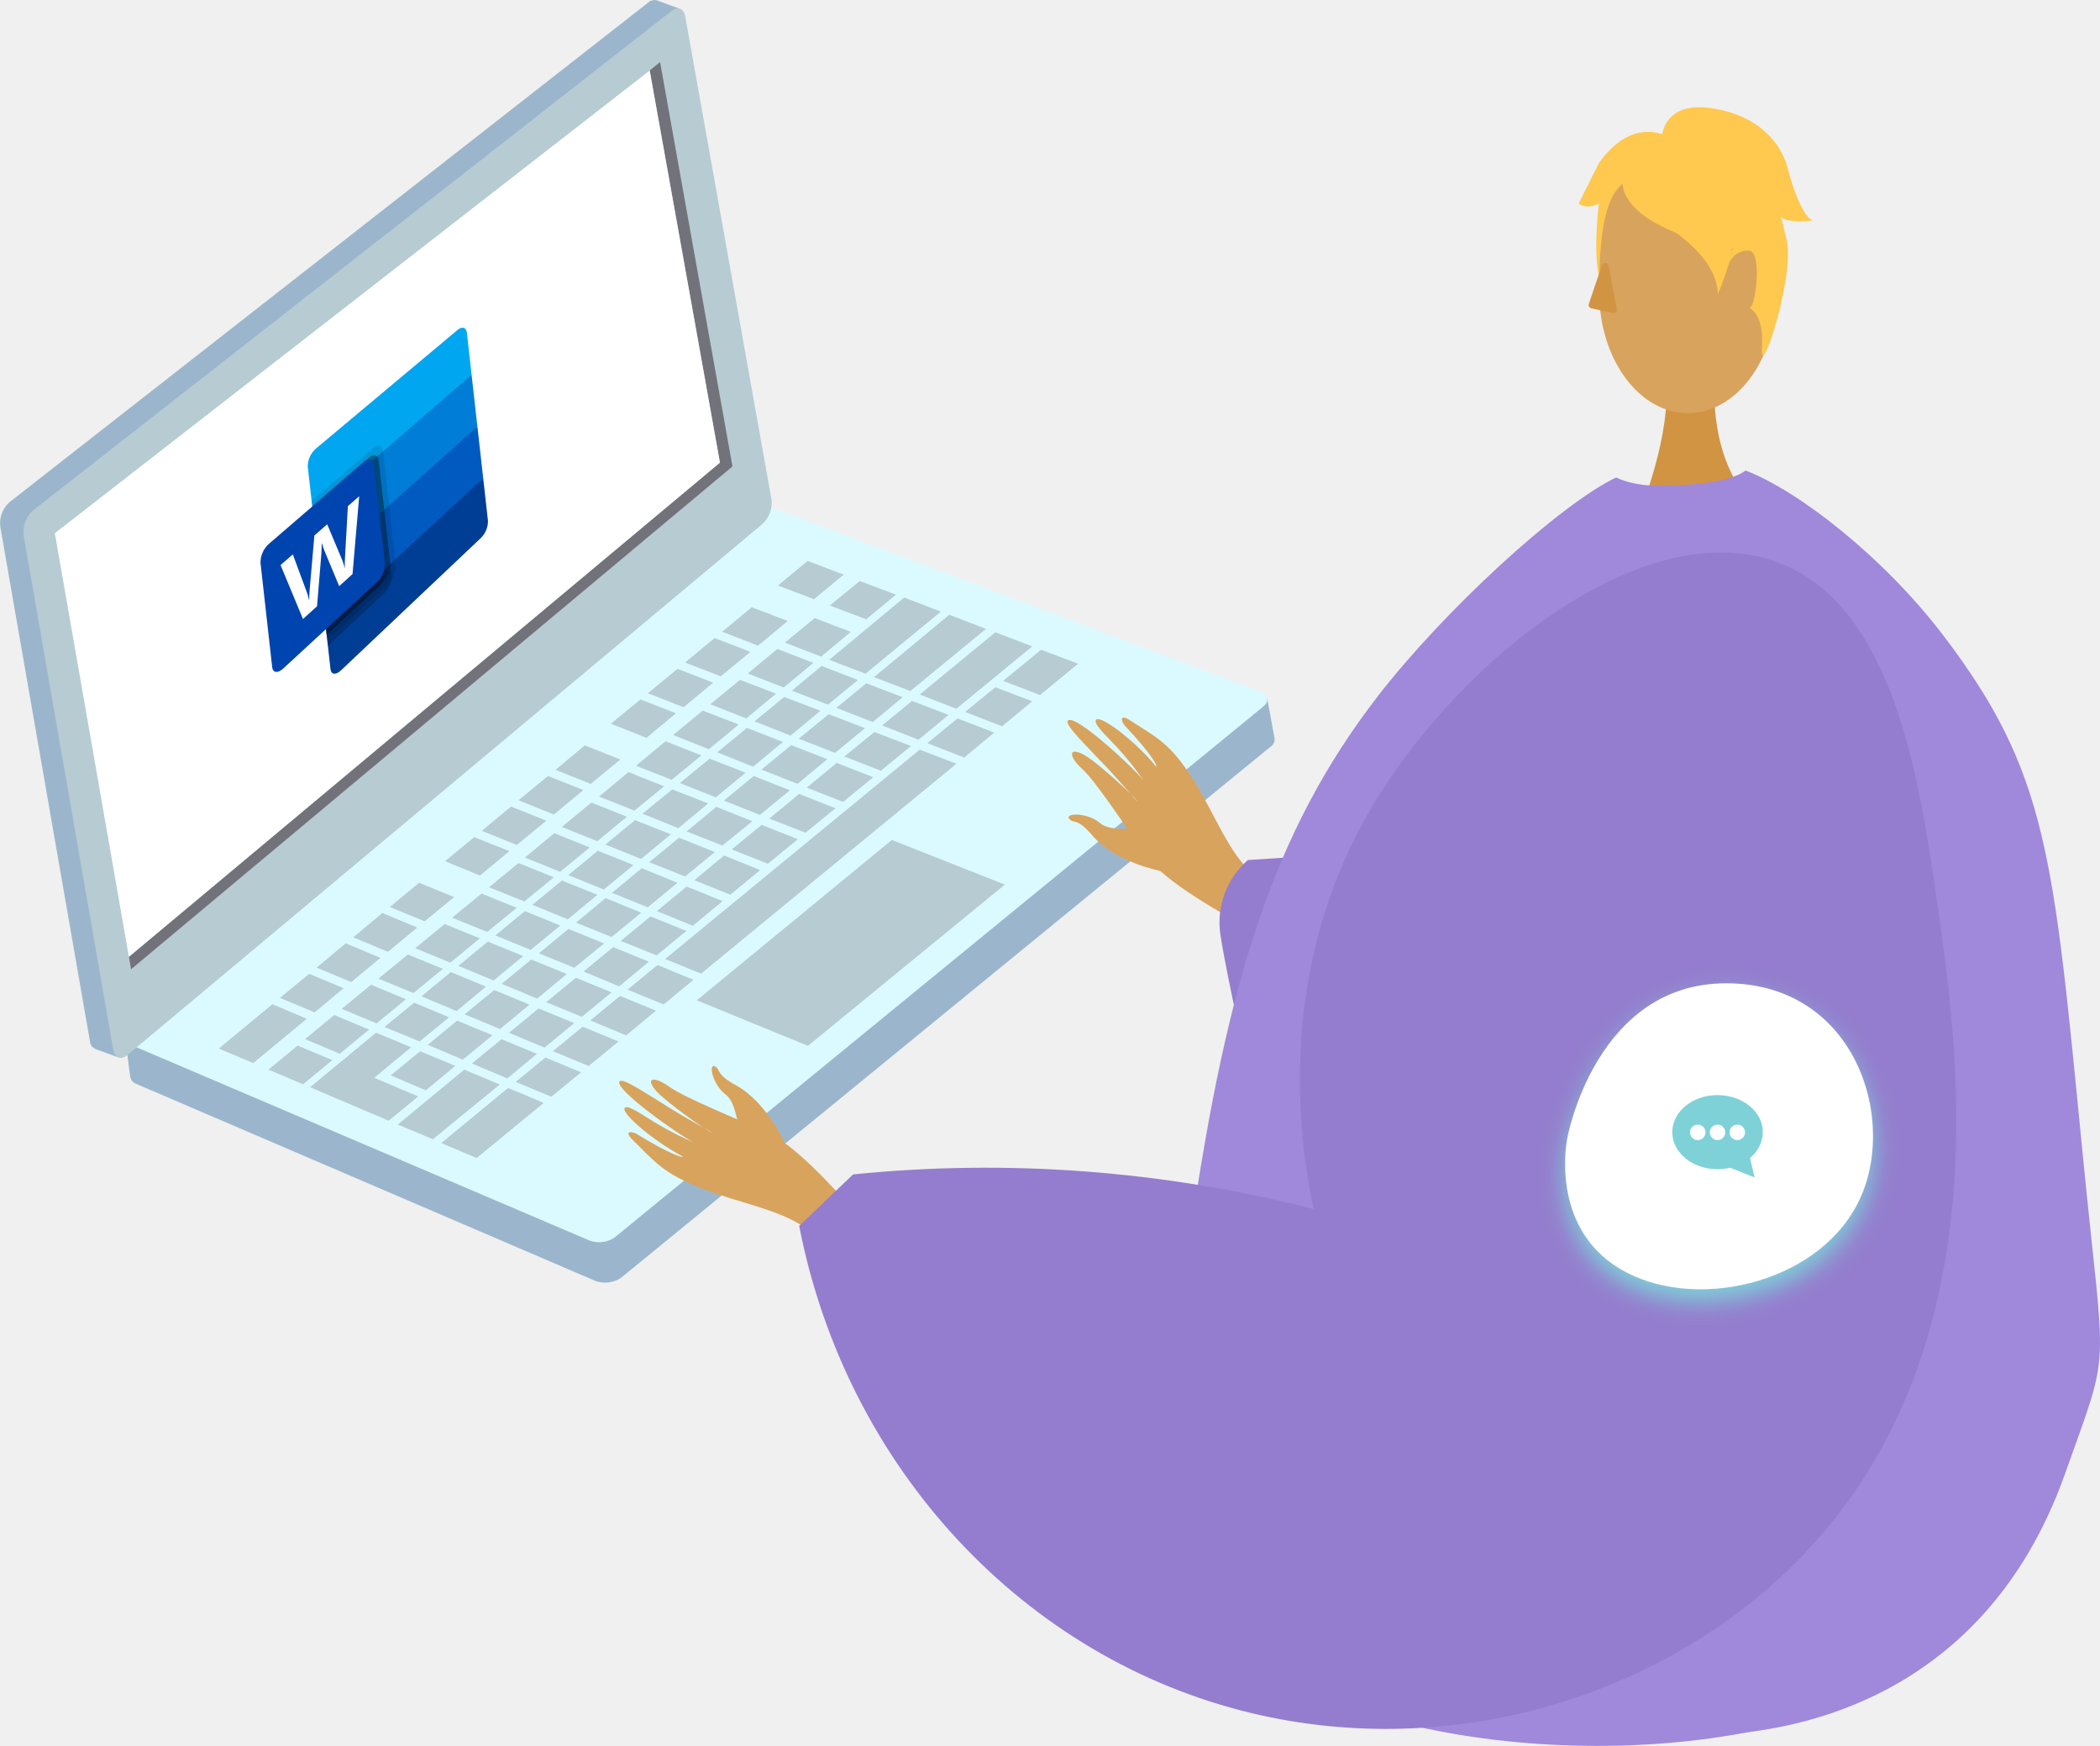
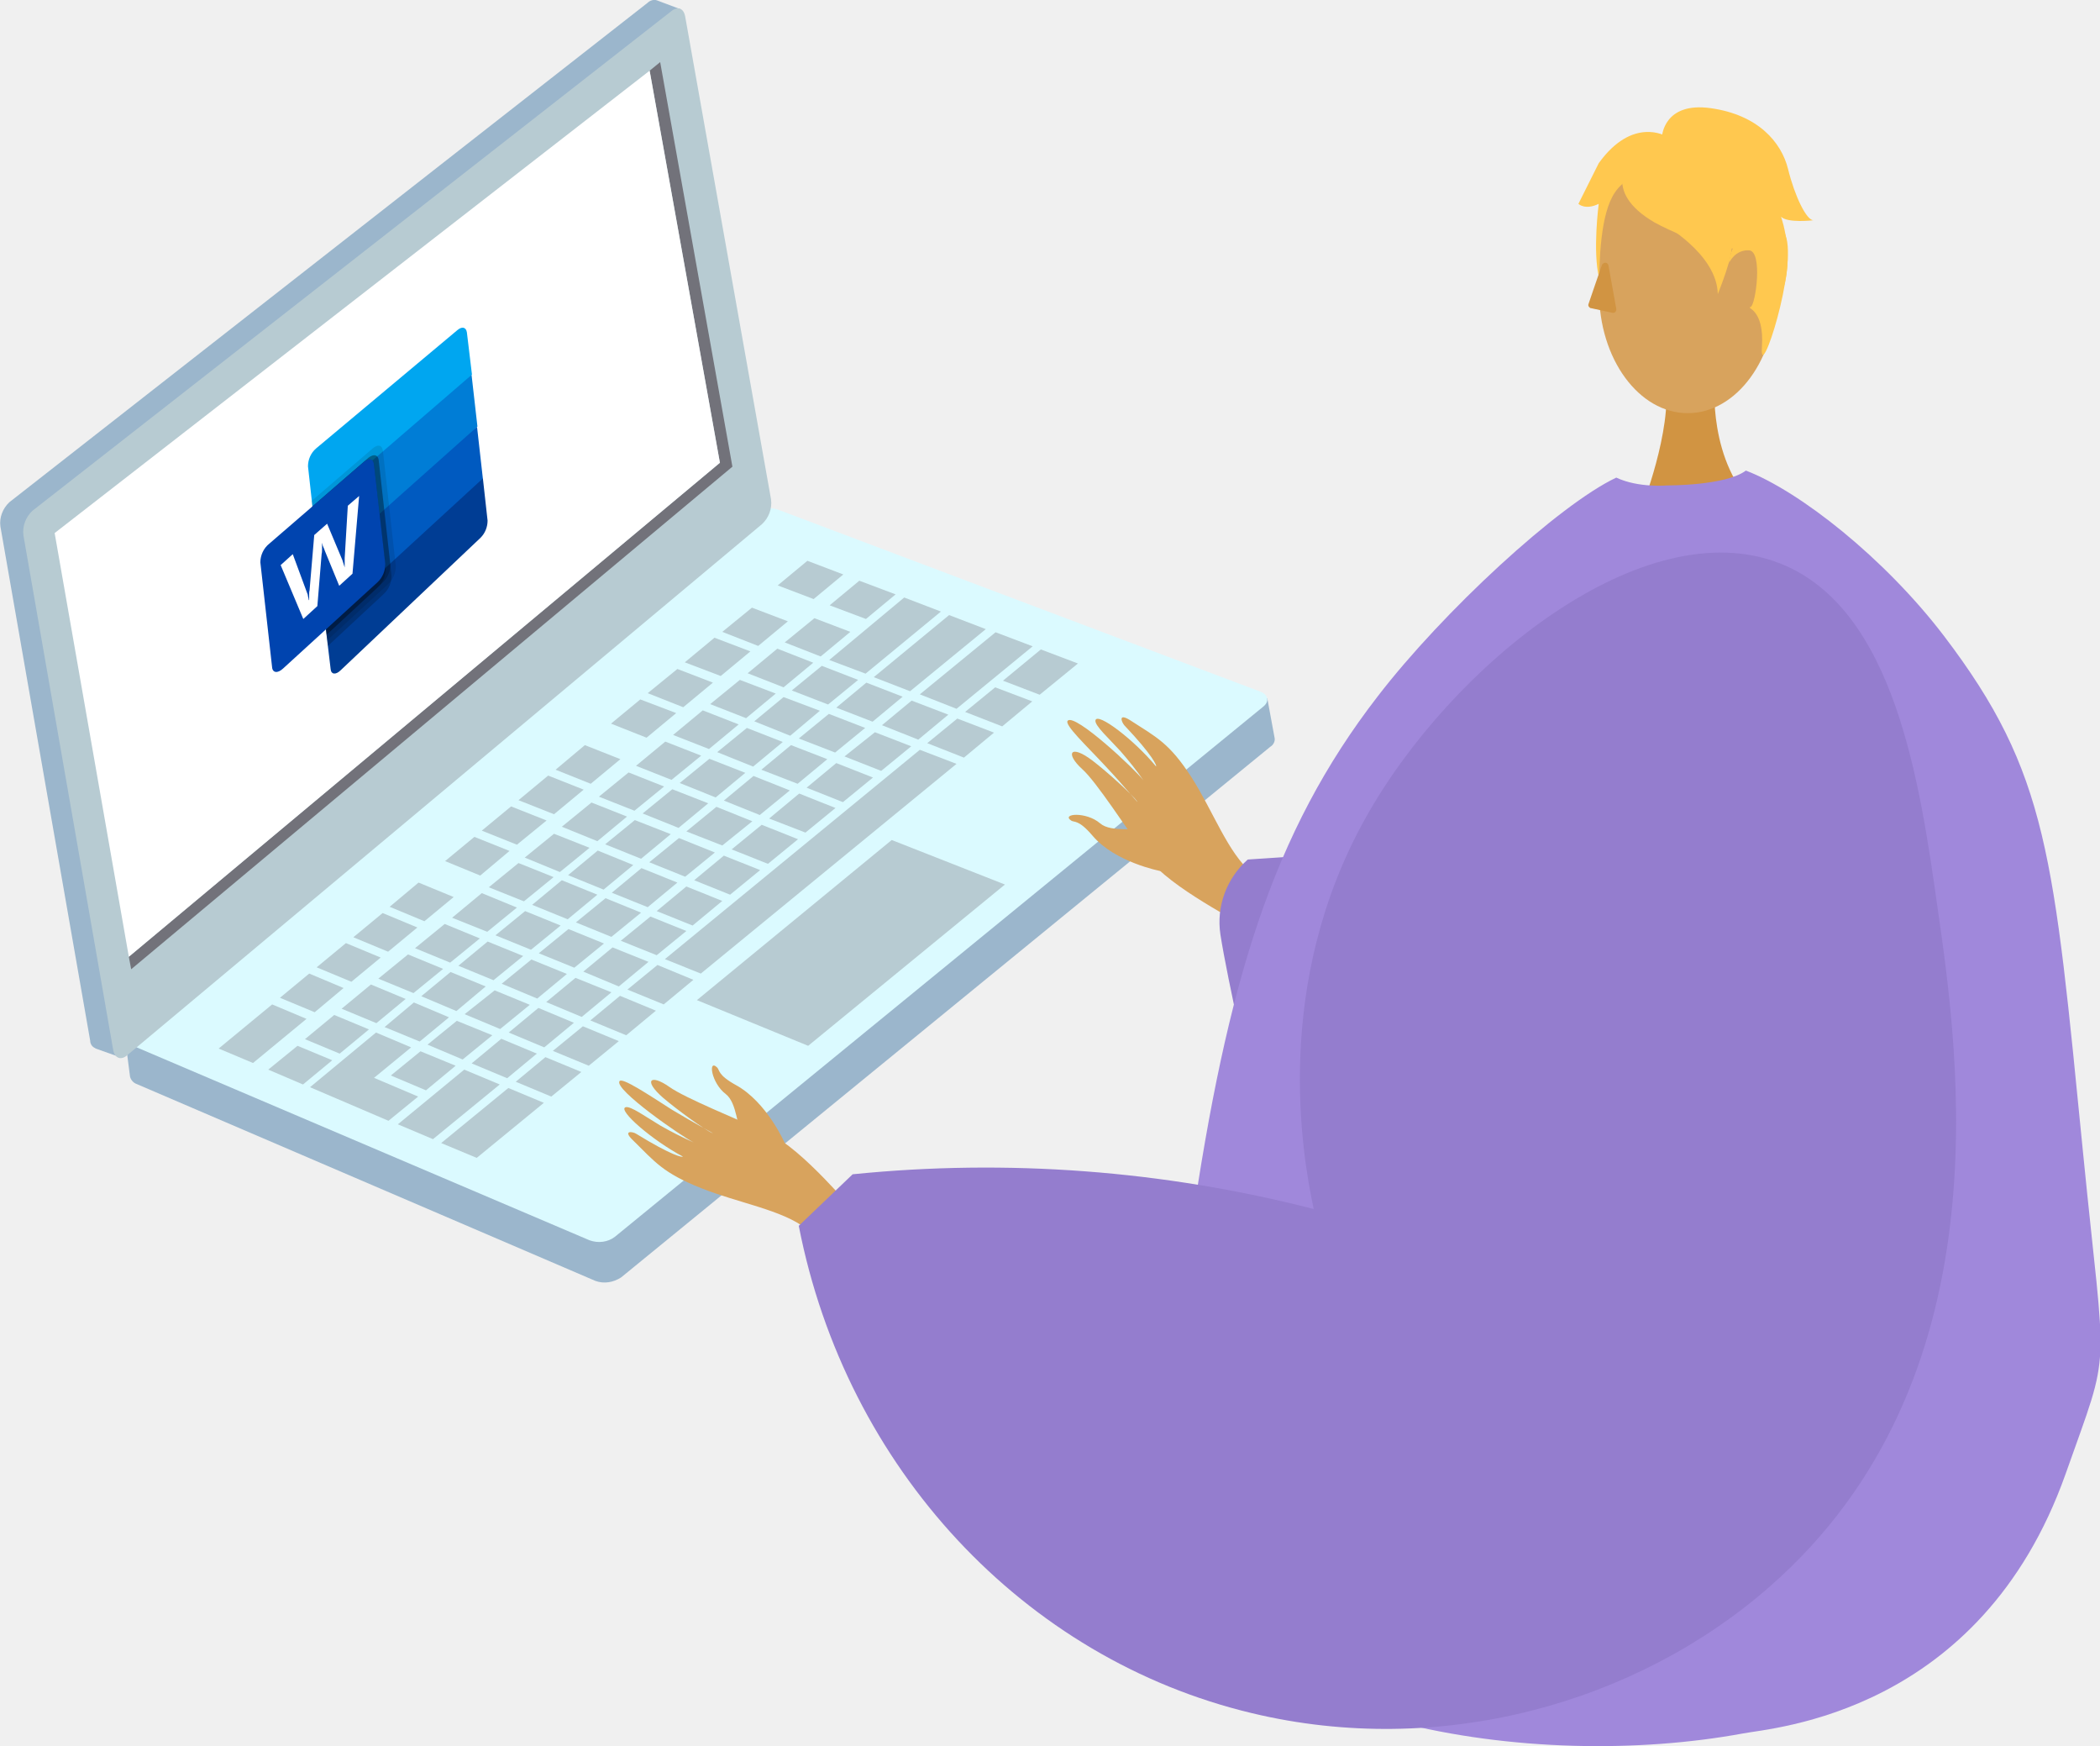
- <svg xmlns="http://www.w3.org/2000/svg" width="537.859" height="447.038" viewBox="0 0 537.859 447.038">
-   <defs>
-     <style>.a{fill:#ffc84f;}.b{fill:#d19442;}.c,.i{fill:#d8a35d;}.d{fill:#9bb6cc;}.e{fill:#dbfaff;}.f{fill:#b7cbd2;}.g{fill:#72727a;}.h{fill:#fff;}.i,.l{fill-rule:evenodd;}.j,.l{fill:#947dce;}.k{fill:#a088db;}.m{fill:#00a6f0;}.n{fill:#007dd6;}.o{fill:#005ac0;}.p{fill:#003d94;}.q{opacity:0.1;}.q,.r{isolation:isolate;}.r{opacity:0.2;}.s{fill:url(#a);}.t{fill:#7fd1d8;}.u{filter:url(#b);}</style>
-     <linearGradient id="a" x1="0.145" y1="-26.99" x2="0.785" y2="-26.34" gradientUnits="objectBoundingBox">
-       <stop offset="0" stop-color="#0068c7" />
-       <stop offset="0.5" stop-color="#005dc1" />
-       <stop offset="1" stop-color="#0044af" />
-     </linearGradient>
-     <filter id="b" x="391.869" y="245.778" width="96.855" height="96.341" filterUnits="userSpaceOnUse">
-       <feOffset dy="3" input="SourceAlpha" />
-       <feGaussianBlur stdDeviation="3" result="c" />
-       <feFlood flood-color="#7fd1d8" />
-       <feComposite operator="in" in2="c" />
-       <feComposite in="SourceGraphic" />
-     </filter>
-   </defs>
+ <svg xmlns="http://www.w3.org/2000/svg" version="1.1" id="Layer_1" x="0px" y="0px" viewBox="0 0 537.9 447" style="enable-background:new 0 0 537.9 447;" xml:space="preserve">
+   <style type="text/css">
+ 	.st0{fill:#FFC84F;}
+ 	.st1{fill:#D19442;}
+ 	.st2{fill:#D8A35D;}
+ 	.st3{fill:#9BB6CC;}
+ 	.st4{fill:#DBFAFF;}
+ 	.st5{fill:#B7CBD2;}
+ 	.st6{fill:#72727A;}
+ 	.st7{fill:#FFFFFF;}
+ 	.st8{fill-rule:evenodd;clip-rule:evenodd;fill:#D8A35D;}
+ 	.st9{fill:#947DCE;}
+ 	.st10{fill:#A088DB;}
+ 	.st11{fill-rule:evenodd;clip-rule:evenodd;fill:#947DCE;}
+ 	.st12{fill:#00A6F0;}
+ 	.st13{fill:#007DD6;}
+ 	.st14{fill:#005AC0;}
+ 	.st15{fill:#003D94;}
+ 	.st16{opacity:0.1;enable-background:new    ;}
+ 	.st17{opacity:0.2;enable-background:new    ;}
+ 	.st18{fill:url(#SVGID_1_);}
+ </style>
  <g transform="translate(-771 -344.328)">
    <g transform="translate(771 344.328)">
      <g transform="translate(0 0)">
-         <path class="a" d="M849.863,397.517s-8.627-5.176-17.253,6.9l-5.177,10.352s1.726,1.726,5.177,0c0,0-1.572,12.157.076,19.019l5.1-20.744Z" transform="translate(-423.095 -362.667)" />
-         <path class="b" d="M856.965,440.985s-1.888,21.064,11.105,32.713-29.944,0-29.944,0,7.99-20.175,6.2-32.713S856.965,440.985,856.965,440.985Z" transform="translate(-417.805 -343.377)" />
-         <path class="c" d="M830.948,434.134c0,17.117,10.17,30.993,22.715,30.993s22.716-13.876,22.716-30.993-10.171-30.991-22.716-30.991c-6.542,0-14.441-.682-18.587,5.357C831.274,414.042,830.948,425.943,830.948,434.134Z" transform="translate(-421.356 -359.351)" />
+         <path class="st0" d="M426.8,34.9c0,0-8.6-5.2-17.3,6.9l-5.2,10.4c0,0,1.7,1.7,5.2,0c0,0-1.6,12.2,0.1,19l5.1-20.7L426.8,34.9z" />
+         <path class="st1" d="M439.2,97.6c0,0-1.9,21.1,11.1,32.7s-29.9,0-29.9,0s8-20.2,6.2-32.7S439.2,97.6,439.2,97.6z" />
+         <path class="st2" d="M409.6,74.8c0,17.1,10.2,31,22.7,31s22.7-13.9,22.7-31s-10.2-31-22.7-31c-6.5,0-14.4-0.7-18.6,5.4     C409.9,54.7,409.6,66.6,409.6,74.8z" />
        <g transform="translate(415.513 32.971)">
-           <path class="a" d="M843.167,419.918s39.325,21.8,27.654-13.2C862.745,382.5,816.347,404.313,843.167,419.918Z" transform="translate(-834.909 -395.895)" />
-           <path class="a" d="M848.184,411.038s-24.732-12.95-2.855-13.931,30.347,1.128,28.406,42.476C873.735,439.583,867.378,406.692,848.184,411.038Z" transform="translate(-834.224 -395.377)" />
+           <path class="st0" d="M8.3,24c0,0,39.3,21.8,27.7-13.2C27.8-13.4-18.6,8.4,8.3,24z" />
+           <path class="st0" d="M14,15.7c0,0-24.7-13-2.9-13.9s30.3,1.1,28.4,42.5C39.5,44.2,33.2,11.3,14,15.7z" />
        </g>
-         <path class="a" d="M841.7,399.706s.38-9.011,12.458-7.286,18.085,8.741,19.81,15.641,4.742,13.139,6.467,13.139c0,0-6.574.831-8.3-.9,0,0,4.478,12.409-1.212,22.6,0,0-2.239-15.694-10.866-17.42S841.7,399.706,841.7,399.706Z" transform="translate(-416.037 -364.752)" />
+         <path class="st0" d="M425.7,35c0,0,0.4-9,12.5-7.3s18.1,8.7,19.8,15.6s4.7,13.1,6.5,13.1c0,0-6.6,0.8-8.3-0.9     c0,0,4.5,12.4-1.2,22.6c0,0-2.2-15.7-10.9-17.4S425.7,35,425.7,35z" />
        <g transform="translate(32.007 130.104)">
-           <path class="d" d="M864.132,512.259,746.888,467.8a7.307,7.307,0,0,0-6.448,1.076L587.059,595.956l-8.729-2.785,1.342,10.123a2.375,2.375,0,0,0,1.535,1.761l117.687,50.489a7.346,7.346,0,0,0,6.563-.9L871.671,518.764a2.232,2.232,0,0,0,1.093-2.127l-1.894-10.314-7.6,1.2Z" transform="translate(-578.318 -457.625)" />
-           <path class="e" d="M745.275,461.194a7.5,7.5,0,0,0-6.436,1.084L579.376,594.492c-1.581,1.339-1.362,3,.513,3.855l117.443,50.081a6.967,6.967,0,0,0,6.549-.91L869.793,511.762c1.723-1.321,1.405-3.057-.716-3.9Z" transform="translate(-578.322 -460.883)" />
-           <path class="f" d="M690.213,476.233l9.235,3.5,7.614-6.289-9.23-3.514Z" transform="translate(-522.976 -456.405)" />
-           <path class="f" d="M680.655,484.128l9.18,3.567,7.632-6.319-9.224-3.5Z" transform="translate(-527.704 -452.477)" />
-           <path class="f" d="M699.108,479.651l9.3,3.527,7.645-6.306-9.283-3.5Z" transform="translate(-518.576 -454.707)" />
-           <path class="f" d="M699,492.153l9.3,3.546,19.3-15.9-9.388-3.6Z" transform="translate(-518.628 -453.303)" />
-           <path class="f" d="M706.675,495.124l9.315,3.555,19.364-15.9-9.388-3.629Z" transform="translate(-514.833 -451.847)" />
-           <path class="f" d="M714.509,498.088l9.38,3.653,19.45-15.978-9.456-3.609Z" transform="translate(-510.958 -450.361)" />
-           <path class="f" d="M674.29,489.413l9.155,3.529,7.61-6.256-9.182-3.548Z" transform="translate(-530.852 -449.874)" />
-           <path class="f" d="M667.933,494.66l9.145,3.589,7.571-6.291-9.129-3.535Z" transform="translate(-533.997 -447.26)" />
-           <path class="f" d="M661.586,499.873,670.7,503.5l7.567-6.3-9.109-3.538Z" transform="translate(-537.136 -444.671)" />
-           <path class="f" d="M691.416,486l9.246,3.58,7.616-6.325-9.241-3.536Z" transform="translate(-522.381 -451.563)" />
-           <path class="f" d="M685.044,491.3l9.2,3.583,7.609-6.3L692.629,485Z" transform="translate(-525.533 -448.951)" />
-           <path class="f" d="M678.622,496.557l9.2,3.624,7.644-6.332-9.236-3.546Z" transform="translate(-528.709 -446.33)" />
-           <path class="f" d="M672.258,501.824l9.156,3.637,7.635-6.318-9.211-3.577Z" transform="translate(-531.858 -443.727)" />
-           <path class="f" d="M665.884,507.106l9.149,3.59,7.613-6.25-9.169-3.626Z" transform="translate(-535.01 -441.128)" />
-           <path class="f" d="M659.555,512.374l9.077,3.585,7.6-6.213-9.13-3.638Z" transform="translate(-538.141 -438.512)" />
-           <path class="f" d="M653.183,517.57l9.081,3.659,7.576-6.267-9.1-3.637Z" transform="translate(-541.292 -435.931)" />
-           <path class="f" d="M646.861,522.8l9.01,3.659,7.589-6.24-9.092-3.643Z" transform="translate(-544.419 -433.333)" />
-           <path class="f" d="M640.7,527.893l9.05,3.637,7.563-6.2-9.043-3.64Z" transform="translate(-547.467 -430.807)" />
-           <path class="f" d="M634.386,533.1l8.992,3.645,7.554-6.184-9.016-3.65Z" transform="translate(-550.59 -428.224)" />
-           <path class="f" d="M628.058,538.33l8.991,3.7,7.557-6.221-9.01-3.676Z" transform="translate(-553.72 -425.64)" />
-           <path class="f" d="M621.749,543.529l8.972,3.7,7.558-6.2-8.991-3.669Z" transform="translate(-556.841 -423.055)" />
-           <path class="f" d="M615.461,548.717l8.925,3.707,7.529-6.18-8.947-3.708Z" transform="translate(-559.951 -420.493)" />
-           <path class="f" d="M609.175,553.907l8.9,3.743,7.506-6.191-8.913-3.744Z" transform="translate(-563.061 -417.932)" />
-           <path class="f" d="M700.219,497.176l9.332,3.643,7.669-6.359-9.321-3.567Z" transform="translate(-518.027 -446.038)" />
-           <path class="f" d="M693.778,502.454l9.3,3.648,7.69-6.345-9.323-3.566Z" transform="translate(-521.213 -443.418)" />
-           <path class="f" d="M687.378,507.748l9.261,3.649,7.641-6.314-9.254-3.588Z" transform="translate(-524.378 -440.794)" />
-           <path class="f" d="M680.954,513.077l9.242,3.657,7.663-6.3-9.267-3.656Z" transform="translate(-527.556 -438.183)" />
-           <path class="f" d="M674.564,518.358l9.186,3.617,7.65-6.236-9.229-3.678Z" transform="translate(-530.717 -435.568)" />
-           <path class="f" d="M668.16,523.62l9.182,3.65,7.627-6.247-9.189-3.678Z" transform="translate(-533.884 -432.954)" />
-           <path class="f" d="M661.778,528.883l9.16,3.7,7.622-6.271-9.179-3.733Z" transform="translate(-537.041 -430.367)" />
-           <path class="f" d="M655.62,533.971l9.1,3.694,7.6-6.24-9.139-3.734Z" transform="translate(-540.087 -427.837)" />
-           <path class="f" d="M649.244,539.223l9.091,3.7,7.626-6.226-9.139-3.723Z" transform="translate(-543.241 -425.225)" />
-           <path class="f" d="M642.874,544.439l9.086,3.793,7.593-6.3-9.1-3.718Z" transform="translate(-546.392 -422.631)" />
-           <path class="f" d="M636.526,549.661l9.063,3.764,7.559-6.245-9.042-3.737Z" transform="translate(-549.531 -420.045)" />
-           <path class="f" d="M630.2,554.886l8.995,3.785,7.589-6.242-9.055-3.747Z" transform="translate(-552.662 -417.454)" />
-           <path class="f" d="M623.863,560.108l8.983,3.829,7.553-6.262-9-3.743Z" transform="translate(-555.795 -414.856)" />
-           <path class="f" d="M708.057,500.194l9.35,3.659,7.687-6.362-9.361-3.578Z" transform="translate(-514.15 -444.545)" />
-           <path class="f" d="M701.6,505.514l9.352,3.653,7.69-6.339-9.344-3.591Z" transform="translate(-517.346 -441.911)" />
-           <path class="f" d="M695.147,510.862l9.323,3.662,7.711-6.33-9.357-3.66Z" transform="translate(-520.535 -439.29)" />
-           <path class="f" d="M688.732,516.162l9.275,3.621,7.669-6.256-9.288-3.686Z" transform="translate(-523.708 -436.666)" />
-           <path class="f" d="M682.29,521.445l9.26,3.656,7.686-6.274-9.289-3.68Z" transform="translate(-526.895 -434.042)" />
-           <path class="f" d="M675.883,526.726l9.218,3.705,7.659-6.295L683.5,520.4Z" transform="translate(-530.064 -431.445)" />
-           <path class="f" d="M669.468,532.01l9.214,3.739,7.635-6.306-9.215-3.73Z" transform="translate(-533.237 -428.815)" />
-           <path class="f" d="M663.279,537.107l9.178,3.7,7.623-6.243-9.176-3.735Z" transform="translate(-536.299 -426.284)" />
-           <path class="f" d="M656.9,542.338l9.133,3.8,7.61-6.321-9.156-3.727Z" transform="translate(-539.455 -423.68)" />
-           <path class="f" d="M650.5,547.581l9.12,3.773,7.636-6.274-9.159-3.737Z" transform="translate(-542.617 -421.084)" />
-           <path class="f" d="M644.123,552.832l9.1,3.787,7.616-6.264-9.122-3.754Z" transform="translate(-545.774 -418.483)" />
-           <path class="f" d="M637.765,558.072l9.09,3.831,7.571-6.282-9.061-3.752Z" transform="translate(-548.919 -415.877)" />
-           <path class="f" d="M625.073,571.141l8.992,3.769,17.12-14.018-9.083-3.814Z" transform="translate(-555.197 -413.301)" />
-           <path class="f" d="M728.806,493.113l9.446,3.634,9.781-8.019-9.5-3.581Z" transform="translate(-503.886 -448.881)" />
-           <path class="f" d="M715.815,503.24l9.438,3.694,7.7-6.4-9.406-3.62Z" transform="translate(-510.312 -443.058)" />
-           <path class="f" d="M722.293,497.893l9.456,3.686,7.732-6.414-9.454-3.591Z" transform="translate(-507.108 -445.702)" />
-           <path class="f" d="M670.881,555.868l9.212,3.744,65.4-53.732-9.408-3.62Z" transform="translate(-532.538 -440.416)" />
-           <path class="f" d="M664.441,545.468l9.262,3.791,7.62-6.311-9.193-3.792Z" transform="translate(-535.724 -422.166)" />
-           <path class="f" d="M658.062,550.719l9.177,3.837,7.648-6.33-9.2-3.771Z" transform="translate(-538.879 -419.545)" />
-           <path class="f" d="M651.651,555.978l9.166,3.817,7.651-6.291-9.182-3.772Z" transform="translate(-542.051 -416.935)" />
-           <path class="f" d="M645.271,561.244l9.124,3.806,7.655-6.257-9.165-3.786Z" transform="translate(-545.206 -414.325)" />
-           <path class="f" d="M632.526,574.329l9.057,3.831,17.18-14.122-9.13-3.818Z" transform="translate(-551.51 -411.747)" />
-           <path class="f" d="M602.909,559.1l8.855,3.772,7.5-6.2-8.891-3.714Z" transform="translate(-566.16 -415.336)" />
-           <path class="f" d="M692.6,494.247l9.253,3.585,7.669-6.305-9.3-3.6Z" transform="translate(-521.796 -447.507)" />
-           <path class="f" d="M686.19,499.469l9.248,3.671,7.646-6.369-9.259-3.533Z" transform="translate(-524.966 -444.879)" />
-           <path class="f" d="M679.8,504.8l9.217,3.666,7.629-6.339-9.228-3.585Z" transform="translate(-528.128 -442.257)" />
-           <path class="f" d="M673.41,510.056l9.2,3.653,7.633-6.306-9.211-3.6Z" transform="translate(-531.287 -439.652)" />
-           <path class="f" d="M667.011,515.3l9.173,3.7,7.638-6.332-9.2-3.6Z" transform="translate(-534.453 -437.05)" />
-           <path class="f" d="M660.642,520.584l9.151,3.687,7.621-6.3-9.166-3.632Z" transform="translate(-537.603 -434.439)" />
-           <path class="f" d="M654.289,525.821l9.09,3.685,7.614-6.265-9.141-3.664Z" transform="translate(-540.746 -431.85)" />
-           <path class="f" d="M648.131,530.9l9.077,3.725,7.58-6.281-9.093-3.664Z" transform="translate(-543.791 -429.324)" />
-           <path class="f" d="M641.792,536.159l9.054,3.695,7.566-6.227-9.059-3.708Z" transform="translate(-546.927 -426.735)" />
-           <path class="f" d="M635.457,541.363l9.011,3.734,7.582-6.245-9.061-3.707Z" transform="translate(-550.06 -424.15)" />
-           <path class="f" d="M629.132,546.572l8.979,3.792,7.546-6.276-9.014-3.724Z" transform="translate(-553.189 -421.568)" />
-           <path class="f" d="M622.795,551.826l9.011,3.712,7.527-6.18-8.968-3.752Z" transform="translate(-556.324 -418.975)" />
-           <path class="f" d="M626.936,550.752,610.044,564.72l20.121,8.571,7.578-6.221L626.466,562.3l9.457-7.813Z" transform="translate(-562.631 -416.43)" />
-           <path class="f" d="M652.1,507.786l9.023,3.617,7.589-6.259-9.11-3.618Z" transform="translate(-541.829 -440.778)" />
-           <path class="f" d="M645.763,513l9.051,3.64,7.555-6.263-9.056-3.6Z" transform="translate(-544.963 -438.184)" />
-           <path class="f" d="M639.467,518.226l8.965,3.616,7.573-6.212-9.052-3.615Z" transform="translate(-548.077 -435.591)" />
-           <path class="f" d="M633.161,523.411l8.957,3.682,7.534-6.252-9-3.592Z" transform="translate(-551.196 -433.002)" />
-           <path class="f" d="M623.709,531.268l8.934,3.679,7.522-6.218-8.966-3.666Z" transform="translate(-555.871 -429.136)" />
-           <path class="f" d="M617.435,536.485l8.9,3.706,7.491-6.218-8.926-3.73Z" transform="translate(-558.975 -426.574)" />
-           <path class="f" d="M611.166,541.647l8.853,3.723,7.5-6.212-8.914-3.715Z" transform="translate(-562.076 -424.002)" />
-           <path class="f" d="M604.876,546.832l8.883,3.707,7.442-6.174-8.833-3.706Z" transform="translate(-565.187 -421.422)" />
-           <path class="f" d="M594.4,557.226l8.815,3.714,13.736-11.347-8.837-3.717Z" transform="translate(-570.368 -418.842)" />
-           <path class="f" d="M676.309,558.794l28.473,11.657,50.429-41.284-28.945-11.434Z" transform="translate(-529.854 -432.762)" />
+           <path class="st3" d="M285.8,54.6L168.6,10.2c-2.2-0.7-4.6-0.3-6.4,1.1L8.7,138.3L0,135.5l1.3,10.1c0.2,0.8,0.8,1.5,1.5,1.8      l117.7,50.5c2.2,0.8,4.6,0.4,6.6-0.9L293.4,61.1c0.7-0.4,1.2-1.3,1.1-2.1l-1.9-10.3l-7.6,1.2L285.8,54.6z" />
+           <path class="st4" d="M167,0.3c-2.2-0.6-4.6-0.2-6.4,1.1L1.1,133.6c-1.6,1.3-1.4,3,0.5,3.9L119,187.5c2.2,0.8,4.7,0.5,6.5-0.9      L291.5,50.9c1.7-1.3,1.4-3.1-0.7-3.9L167,0.3z" />
+           <path class="st5" d="M167.2,19.8l9.2,3.5l7.6-6.3l-9.2-3.5L167.2,19.8z" />
+           <path class="st5" d="M153,31.7l9.2,3.6l7.6-6.3l-9.2-3.5L153,31.7z" />
+           <path class="st5" d="M180.5,24.9l9.3,3.5l7.6-6.3l-9.3-3.5L180.5,24.9z" />
+           <path class="st5" d="M180.4,38.9l9.3,3.5L209,26.5l-9.4-3.6L180.4,38.9z" />
+           <path class="st5" d="M191.8,43.3l9.3,3.6l19.4-15.9l-9.4-3.6L191.8,43.3z" />
+           <path class="st5" d="M203.6,47.7l9.4,3.7l19.5-16l-9.5-3.6L203.6,47.7z" />
+           <path class="st5" d="M143.4,39.5l9.2,3.5l7.6-6.3l-9.2-3.5L143.4,39.5z" />
+           <path class="st5" d="M133.9,47.4l9.1,3.6l7.6-6.3l-9.1-3.5L133.9,47.4z" />
+           <path class="st5" d="M124.5,55.2l9.1,3.6l7.6-6.3L132,49L124.5,55.2z" />
+           <path class="st5" d="M169,34.4l9.2,3.6l7.6-6.3l-9.2-3.5L169,34.4z" />
+           <path class="st5" d="M159.5,42.3l9.2,3.6l7.6-6.3l-9.2-3.6L159.5,42.3z" />
+           <path class="st5" d="M149.9,50.2l9.2,3.6l7.6-6.3l-9.2-3.5L149.9,50.2z" />
+           <path class="st5" d="M140.4,58.1l9.2,3.6l7.6-6.3l-9.2-3.6L140.4,58.1z" />
+           <path class="st5" d="M130.9,66l9.1,3.6l7.6-6.2l-9.2-3.6L130.9,66z" />
+           <path class="st5" d="M121.4,73.9l9.1,3.6l7.6-6.2l-9.1-3.6L121.4,73.9z" />
+           <path class="st5" d="M111.9,81.6l9.1,3.7l7.6-6.3l-9.1-3.6L111.9,81.6z" />
+           <path class="st5" d="M102.4,89.5l9,3.7l7.6-6.2l-9.1-3.6L102.4,89.5z" />
+           <path class="st5" d="M93.2,97.1l9,3.6l7.6-6.2l-9-3.6L93.2,97.1z" />
+           <path class="st5" d="M83.8,104.9l9,3.6l7.6-6.2l-9-3.7L83.8,104.9z" />
+           <path class="st5" d="M74.3,112.7l9,3.7l7.6-6.2l-9-3.7L74.3,112.7z" />
+           <path class="st5" d="M64.9,120.5l9,3.7l7.6-6.2l-9-3.7L64.9,120.5z" />
+           <path class="st5" d="M55.5,128.2l8.9,3.7l7.5-6.2L63,122L55.5,128.2z" />
+           <path class="st5" d="M46.1,136l8.9,3.7l7.5-6.2l-8.9-3.7L46.1,136z" />
+           <path class="st5" d="M182.2,51.1l9.3,3.6l7.7-6.4l-9.3-3.6L182.2,51.1z" />
+           <path class="st5" d="M172.6,59l9.3,3.6l7.7-6.3l-9.3-3.6L172.6,59z" />
+           <path class="st5" d="M163,67l9.3,3.6l7.6-6.3l-9.3-3.6L163,67z" />
+           <path class="st5" d="M153.4,74.9l9.2,3.7l7.7-6.3l-9.3-3.7L153.4,74.9z" />
+           <path class="st5" d="M143.8,82.8l9.2,3.6l7.7-6.2l-9.2-3.7L143.8,82.8z" />
+           <path class="st5" d="M134.3,90.7l9.2,3.7l7.6-6.2l-9.2-3.7L134.3,90.7z" />
+           <path class="st5" d="M124.7,98.5l9.2,3.7l7.6-6.3l-9.2-3.7L124.7,98.5z" />
+           <path class="st5" d="M115.5,106.1l9.1,3.7l7.6-6.2l-9.1-3.7L115.5,106.1z" />
+           <path class="st5" d="M106,114l9.1,3.7l7.6-6.2l-9.1-3.7L106,114z" />
+           <path class="st5" d="M96.5,121.8l9.1,3.8l7.6-6.3l-9.1-3.7L96.5,121.8z" />
+           <path class="st5" d="M87,129.6l9.1,3.8l7.6-6.2l-9-3.7L87,129.6z" />
+           <path class="st5" d="M77.5,137.4l9,3.8l7.6-6.2l-9.1-3.7L77.5,137.4z" />
+           <path class="st5" d="M68.1,145.3l9,3.8l7.6-6.3l-9-3.7L68.1,145.3z" />
+           <path class="st5" d="M193.9,55.6l9.3,3.7l7.7-6.4l-9.4-3.6L193.9,55.6z" />
+           <path class="st5" d="M184.3,63.6l9.4,3.7l7.7-6.3l-9.3-3.6L184.3,63.6z" />
+           <path class="st5" d="M174.6,71.6l9.3,3.7l7.7-6.3l-9.4-3.7L174.6,71.6z" />
+           <path class="st5" d="M165,79.5l9.3,3.6l7.7-6.3l-9.3-3.7L165,79.5z" />
+           <path class="st5" d="M155.4,87.4l9.3,3.7l7.7-6.3l-9.3-3.7L155.4,87.4z" />
+           <path class="st5" d="M145.8,95.3L155,99l7.7-6.3l-9.3-3.7L145.8,95.3z" />
+           <path class="st5" d="M136.2,103.2l9.2,3.7l7.6-6.3l-9.2-3.7L136.2,103.2z" />
+           <path class="st5" d="M127,110.8l9.2,3.7l7.6-6.2l-9.2-3.7L127,110.8z" />
+           <path class="st5" d="M117.4,118.7l9.1,3.8l7.6-6.3l-9.2-3.7L117.4,118.7z" />
+           <path class="st5" d="M107.9,126.5l9.1,3.8l7.6-6.3l-9.2-3.7L107.9,126.5z" />
+           <path class="st5" d="M98.3,134.3l9.1,3.8l7.6-6.3l-9.1-3.8L98.3,134.3z" />
+           <path class="st5" d="M88.8,142.2l9.1,3.8l7.6-6.3l-9.1-3.8L88.8,142.2z" />
+           <path class="st5" d="M69.9,157.8l9,3.8l17.1-14l-9.1-3.8L69.9,157.8z" />
+           <path class="st5" d="M224.9,44.2l9.4,3.6l9.8-8l-9.5-3.6L224.9,44.2z" />
+           <path class="st5" d="M205.5,60.2l9.4,3.7l7.7-6.4l-9.4-3.6L205.5,60.2z" />
+           <path class="st5" d="M215.2,52.2l9.5,3.7l7.7-6.4l-9.5-3.6L215.2,52.2z" />
+           <path class="st5" d="M138.3,115.5l9.2,3.7L213,65.5l-9.4-3.6L138.3,115.5z" />
+           <path class="st5" d="M128.7,123.3l9.3,3.8l7.6-6.3l-9.2-3.8L128.7,123.3z" />
+           <path class="st5" d="M119.2,131.2l9.2,3.8l7.6-6.3l-9.2-3.8L119.2,131.2z" />
+           <path class="st5" d="M109.6,139l9.2,3.8l7.7-6.3l-9.2-3.8L109.6,139z" />
+           <path class="st5" d="M100.1,146.9l9.1,3.8l7.7-6.3l-9.2-3.8L100.1,146.9z" />
+           <path class="st5" d="M81,162.6l9.1,3.8l17.2-14.1l-9.1-3.8L81,162.6z" />
+           <path class="st5" d="M36.7,143.8l8.9,3.8l7.5-6.2l-8.9-3.7L36.7,143.8z" />
+           <path class="st5" d="M170.8,46.7l9.3,3.6l7.7-6.3l-9.3-3.6L170.8,46.7z" />
+           <path class="st5" d="M161.2,54.6l9.2,3.7l7.6-6.4l-9.3-3.5L161.2,54.6z" />
+           <path class="st5" d="M151.7,62.5l9.2,3.7l7.6-6.3l-9.2-3.6L151.7,62.5z" />
+           <path class="st5" d="M142.1,70.4l9.2,3.7l7.6-6.3l-9.2-3.6L142.1,70.4z" />
+           <path class="st5" d="M132.6,78.2l9.2,3.7l7.6-6.3l-9.2-3.6L132.6,78.2z" />
+           <path class="st5" d="M123,86.1l9.2,3.7l7.6-6.3l-9.2-3.6L123,86.1z" />
+           <path class="st5" d="M113.5,94l9.1,3.7l7.6-6.3l-9.1-3.7L113.5,94z" />
+           <path class="st5" d="M104.3,101.6l9.1,3.7L121,99l-9.1-3.7L104.3,101.6z" />
+           <path class="st5" d="M94.9,109.4l9.1,3.7l7.6-6.2l-9.1-3.7L94.9,109.4z" />
+           <path class="st5" d="M85.4,117.2l9,3.7l7.6-6.2l-9.1-3.7L85.4,117.2z" />
+           <path class="st5" d="M75.9,125l9,3.8l7.5-6.3l-9-3.7L75.9,125z" />
+           <path class="st5" d="M66.5,132.9l9,3.7l7.5-6.2l-9-3.8L66.5,132.9z" />
+           <path class="st5" d="M64.3,134.3l-16.9,14l20.1,8.6l7.6-6.2l-11.3-4.8l9.5-7.8L64.3,134.3z" />
+           <path class="st5" d="M110.3,67l9,3.6l7.6-6.3l-9.1-3.6L110.3,67z" />
+           <path class="st5" d="M100.8,74.8l9.1,3.6l7.6-6.3l-9.1-3.6L100.8,74.8z" />
+           <path class="st5" d="M91.4,82.6l9,3.6l7.6-6.2l-9.1-3.6L91.4,82.6z" />
+           <path class="st5" d="M82,90.4l9,3.7l7.5-6.3l-9-3.6L82,90.4z" />
+           <path class="st5" d="M67.8,102.1l8.9,3.7l7.5-6.2l-9-3.7L67.8,102.1z" />
+           <path class="st5" d="M58.5,109.9l8.9,3.7l7.5-6.2l-8.9-3.7L58.5,109.9z" />
+           <path class="st5" d="M49.1,117.6l8.9,3.7l7.5-6.2l-8.9-3.7L49.1,117.6z" />
+           <path class="st5" d="M39.7,125.4l8.9,3.7l7.4-6.2l-8.8-3.7L39.7,125.4z" />
+           <path class="st5" d="M24,138.4l8.8,3.7l13.7-11.3l-8.8-3.7L24,138.4z" />
+           <path class="st5" d="M146.5,126l28.5,11.7l50.4-41.3L196.4,85L146.5,126z" />
        </g>
-         <path class="d" d="M725.247,373.957a2.421,2.421,0,0,0-2.391.581L559.3,502.443a7.263,7.263,0,0,0-2.321,6.249l22.962,131.743a2.233,2.233,0,0,0,1.3,1.937h0a.056.056,0,0,0,.063.054l5.881,2.139.2-5.98L746.225,505.82a7.248,7.248,0,0,0,2.293-6.227L727.409,381.289l1.181.668,2.68-5.778-6.023-2.221Z" transform="translate(-556.907 -373.835)" />
-         <path class="f" d="M726.829,376.009,563.278,503.918a7.343,7.343,0,0,0-2.3,6.261l22.965,131.764c.36,2.068,1.982,2.692,3.62,1.33L750.2,507.3a7.285,7.285,0,0,0,2.33-6.261l-22.092-123.7C730.074,375.242,728.485,374.629,726.829,376.009Z" transform="translate(-554.93 -373.126)" />
-         <path class="g" d="M730.373,487.034,579,613.569l.556,3.19L733.581,488.009,715.044,384.461l-2.658,2.18Z" transform="translate(-545.982 -368.58)" />
-         <path class="h" d="M585.272,612.848,736.65,486.313,718.663,385.919,566.306,504.387Z" transform="translate(-552.259 -367.858)" />
+         <path class="st3" d="M168.3,0.1c-0.8-0.3-1.8,0-2.4,0.6L2.4,128.6c-1.7,1.6-2.6,3.9-2.3,6.2l23,131.7c0,0.8,0.5,1.6,1.3,1.9l0,0     c0,0,0,0.1,0.1,0.1c0,0,0,0,0,0l5.9,2.1l0.2-6L189.3,132c1.7-1.6,2.6-3.9,2.3-6.2L170.5,7.5l1.2,0.7l2.7-5.8L168.3,0.1L168.3,0.1     z" />
+         <path class="st5" d="M171.9,2.9L8.3,130.8c-1.7,1.6-2.6,3.9-2.3,6.3l23,131.8c0.4,2.1,2,2.7,3.6,1.3l162.6-136     c1.7-1.6,2.6-3.9,2.3-6.3L175.5,4.2C175.1,2.1,173.6,1.5,171.9,2.9z" />
+         <path class="st6" d="M184.4,118.5L33,245l0.6,3.2l154-128.7L169.1,15.9l-2.7,2.2L184.4,118.5z" />
+         <path class="st7" d="M33,245l151.4-126.5l-18-100.4L14,136.5L33,245z" />
        <g transform="translate(273.396 183.741)">
-           <path class="i" d="M785.636,550.473c-1.338-1.1-19.584-10.244-25.173-17.8s-13.129-19.357-16.857-22.75c-4.385-3.991-3.071-6.463,2.559-2.214,3.66,2.761,10.422,8.862,11.485,10.476.514.783-3.36-4-8.008-8.935-4.943-5.246-10.67-10.715-9.711-11.7,1.861-1.918,17.248,12.5,19.435,15.354a85.255,85.255,0,0,0-5.875-7.464c-2.87-3.237-6.741-6.594-6.431-7.9.487-2.058,9.835,4.853,15.513,11.8.341-.025-.723-2.735-8.061-10.515-.738-.782-1.695-3.33,1.516-1.251,6.756,4.376,10.02,5.753,15.7,14.58,5.544,8.606,9.43,19.456,15.449,24.418Z" transform="translate(-739.825 -496.769)" />
-           <path class="i" d="M763.522,527.817s-11.622-2.232-17.435-9.114c-3.454-4.091-4.6-3.252-5.423-3.808-2.732-1.846,3.8-2.409,7.4.664,2.925,2.5,9.634.823,11.963,1.98s7.9,5.46,7.964,7.337S763.522,527.817,763.522,527.817Z" transform="translate(-739.732 -488.551)" />
+           <path class="st8" d="M45.8,53.7c-1.3-1.1-19.6-10.2-25.2-17.8S7.5,16.5,3.8,13.2c-4.4-4-3.1-6.5,2.6-2.2      c3.7,2.8,10.4,8.9,11.5,10.5c0.5,0.8-3.4-4-8-8.9C4.9,7.2-0.9,1.8,0.1,0.8C2-1.1,17.4,13.3,19.5,16.1c-1.8-2.6-3.8-5.1-5.9-7.5      c-2.9-3.2-6.7-6.6-6.4-7.9c0.5-2.1,9.8,4.9,15.5,11.8c0.3,0-0.7-2.7-8.1-10.5c-0.7-0.8-1.7-3.3,1.5-1.3      c6.8,4.4,10,5.8,15.7,14.6c5.5,8.6,9.4,19.5,15.4,24.4L45.8,53.7z" />
+           <path class="st8" d="M23.8,39.3c0,0-11.6-2.2-17.4-9.1c-3.5-4.1-4.6-3.3-5.4-3.8c-2.7-1.8,3.8-2.4,7.4,0.7c2.9,2.5,9.6,0.8,12,2      s7.9,5.5,8,7.3S23.8,39.3,23.8,39.3z" />
        </g>
-         <path class="j" d="M774.3,579.943s-6.3-27.132-8.177-39.251a21.235,21.235,0,0,1,7.038-19.157l16.425-1.1Z" transform="translate(-453.55 -301.319)" />
-         <path class="k" d="M768.286,648.642c9.249-63.032,20.843-101.48,47.8-136.383,16.739-21.671,46.317-48.967,61.062-56.034,5.686,2.734,13.093,2.042,13.093,2.042s14.9.136,20.067-3.826c13.782,5.288,35.523,22.367,50.679,42.282,26.763,35.167,28.14,56.185,35.662,132.8,5.763,58.7,7.434,48.065-4.514,81.77-21.783,61.452-74.991,65.045-82.7,66.468-53.317,9.835-131.687-1.637-155.948-48.918C736.891,696.5,752.123,758.794,768.286,648.642Z" transform="translate(-463.222 -333.965)" />
+         <path class="st9" d="M320.8,278.6c0,0-6.3-27.1-8.2-39.3c-1.1-7.2,1.6-14.4,7-19.2l16.4-1.1L320.8,278.6z" />
+         <path class="st10" d="M305.1,314.7c9.2-63,20.8-101.5,47.8-136.4c16.7-21.7,46.3-49,61.1-56c5.7,2.7,13.1,2,13.1,2     s14.9,0.1,20.1-3.8c13.8,5.3,35.5,22.4,50.7,42.3c26.8,35.2,28.1,56.2,35.7,132.8c5.8,58.7,7.4,48.1-4.5,81.8     c-21.8,61.5-75,65-82.7,66.5c-53.3,9.8-131.7-1.6-155.9-48.9C273.7,362.5,288.9,424.8,305.1,314.7z" />
        <g transform="translate(158.586 272.948)">
-           <path class="i" d="M724.1,593.286c-1.353-1.07-14.09-16.646-22.6-20.63s-21.547-9.093-25.627-12.024c-4.8-3.445-6.916-1.809-1.6,2.762,3.454,2.971,10.8,8.3,12.594,9.023.868.353-4.592-2.484-10.361-6.022-6.134-3.762-12.652-8.221-13.407-7.158-1.462,2.06,15.777,14.084,19.012,15.661a90.071,90.071,0,0,1-8.482-4.269c-3.747-2.152-7.824-5.222-9.025-4.716-1.891.8,6.793,8.407,14.734,12.576.048.323-2.8-.226-11.9-5.811-.915-.562-3.587-1.036-.889,1.626,5.678,5.6,7.7,8.431,17.466,12.295,9.519,3.768,20.858,5.614,26.947,10.43Z" transform="translate(-663.01 -555.3)" />
-           <path class="i" d="M697.585,576.2s-4.633-10.513-12.538-14.819c-4.7-2.559-4.131-3.769-4.844-4.45-2.369-2.252-1.526,3.955,2.217,6.819,3.042,2.326,2.846,8.886,4.463,10.875s6.971,6.5,8.8,6.245S697.585,576.2,697.585,576.2Z" transform="translate(-655.163 -556.453)" />
+           <path class="st8" d="M61.1,38C59.7,36.9,47,21.3,38.5,17.4s-21.5-9.1-25.6-12c-4.8-3.4-6.9-1.8-1.6,2.8c3.5,3,10.8,8.3,12.6,9      c0.9,0.4-4.6-2.5-10.4-6C7.4,7.3,0.8,2.9,0.1,3.9C-1.4,6,15.9,18,19.1,19.6c-2.9-1.3-5.7-2.7-8.5-4.3c-3.7-2.2-7.8-5.2-9-4.7      c-1.9,0.8,6.8,8.4,14.7,12.6c0,0.3-2.8-0.2-11.9-5.8c-0.9-0.6-3.6-1-0.9,1.6c5.7,5.6,7.7,8.4,17.5,12.3      c9.5,3.8,20.9,5.6,26.9,10.4L61.1,38z" />
+           <path class="st8" d="M42.4,19.7c0,0-4.6-10.5-12.5-14.8c-4.7-2.6-4.1-3.8-4.8-4.5c-2.4-2.3-1.5,4,2.2,6.8      c3,2.3,2.8,8.9,4.5,10.9s7,6.5,8.8,6.2S42.4,19.7,42.4,19.7z" />
        </g>
-         <path class="l" d="M825.627,636.6c-3.085-14.429-10.38-57.707,13.228-100.014,22.043-39.5,71.535-79.068,106.332-65.313,29.4,11.622,35.783,56.36,40.318,88.154,5.455,38.23,17.251,120.924-42.863,173.747-34.4,30.228-84.7,43.954-132.684,32.55-58.376-13.876-103.994-62.732-116.1-124.79l13.8-13.205A338.2,338.2,0,0,1,825.627,636.6Z" transform="translate(-489.167 -327.018)" />
-         <path class="b" d="M832.579,419.451c-1.107,3.137-2.728,7.943-3.394,9.93a.864.864,0,0,0,.641,1.118l5.485,1.206a.869.869,0,0,0,1.04-1.01l-2.1-11.107A.868.868,0,0,0,832.579,419.451Z" transform="translate(-422.251 -351.557)" />
-         <path class="a" d="M841.7,412.138s14.126,7.717,14.335,18.143c0,0,4.335-10.518,3.545-12.894S841.7,412.138,841.7,412.138Z" transform="translate(-416.037 -354.89)" />
-         <path class="a" d="M853.2,422.656s1.522-3.363,5.067-3.154,1.668,14.133.417,14.471,3.58.336,2.921,10.347,9.319-20.626,5.989-28.772-6.615-2.72-10.37-.218S853.2,422.656,853.2,422.656Z" transform="translate(-410.347 -355.337)" />
+         <path class="st11" d="M336.5,309.6c-3.1-14.4-10.4-57.7,13.2-100c22-39.5,71.5-79.1,106.3-65.3c29.4,11.6,35.8,56.4,40.3,88.2     c5.5,38.2,17.3,120.9-42.9,173.7c-34.4,30.2-84.7,44-132.7,32.5c-58.4-13.9-104-62.7-116.1-124.8l13.8-13.2     C258,296.7,298,299.7,336.5,309.6z" />
+         <path class="st1" d="M410.3,67.9c-1.1,3.1-2.7,7.9-3.4,9.9c-0.2,0.5,0.1,0.9,0.5,1.1c0,0,0.1,0,0.1,0l5.5,1.2     c0.5,0.1,0.9-0.2,1-0.7c0-0.1,0-0.2,0-0.3L412,68c-0.1-0.5-0.5-0.8-1-0.7C410.7,67.4,410.4,67.6,410.3,67.9z" />
+         <path class="st0" d="M425.7,57.2c0,0,14.1,7.7,14.3,18.1c0,0,4.3-10.5,3.5-12.9S425.7,57.2,425.7,57.2z" />
+         <path class="st0" d="M442.9,67.3c0,0,1.5-3.4,5.1-3.2s1.7,14.1,0.4,14.5s3.6,0.3,2.9,10.3s9.3-20.6,6-28.8s-6.6-2.7-10.4-0.2     S442.9,67.3,442.9,67.3z" />
      </g>
      <g transform="translate(66.689 83.907)">
-         <path class="m" d="M648.012,430.551l-36.227,30.334a6.084,6.084,0,0,0-2.133,4.647h0l1.308,11.652,22.453-11.873,18.2-23.263L650.4,431.213c-.151-1.342-1.217-1.641-2.387-.662Z" transform="translate(-597.516 -429.974)" />
-         <path class="n" d="M651.175,438.052l-40.654,35.136,1.6,14.269L634.207,472.3l18.457-20.985Z" transform="translate(-597.077 -425.979)" />
-         <path class="o" d="M611.592,483.067l1.6,14.269L633.841,481.4l19.781-21.21-1.489-13.265Z" transform="translate(-596.547 -421.589)" />
-         <path class="p" d="M616.663,504.946l35.828-33.9a6.048,6.048,0,0,0,1.818-4.409h0L653.093,455.8l-40.43,37.145,1.308,11.652c.161,1.445,1.369,1.6,2.692.347Z" transform="translate(-596.017 -417.199)" />
-         <path class="q" d="M626,450.854l-15.694,13.48,4,35.673,15.586-14.449a6.379,6.379,0,0,0,1.991-4.642l-3.309-29.494C628.415,450.027,627.267,449.772,626,450.854Z" transform="translate(-597.183 -419.978)" />
-         <path class="r" d="M624.846,452.511l-14.432,12.435,4,35.671,14.334-13.325a6.429,6.429,0,0,0,2-4.665l-3.317-29.56C627.271,451.671,626.118,451.42,624.846,452.511Z" transform="translate(-597.13 -419.163)" />
-         <path class="r" d="M624.846,452.511l-14.432,12.435,3.681,32.818,14.341-13.254a6.388,6.388,0,0,0,2-4.653l-3.006-26.788C627.271,451.671,626.118,451.42,624.846,452.511Z" transform="translate(-597.13 -419.163)" />
-         <path class="r" d="M623.583,453.24l-13.169,11.347,3.681,32.818,13.086-12.095a6.411,6.411,0,0,0,2.012-4.668l-3.013-26.848C626.018,452.394,624.861,452.144,623.583,453.24Z" transform="translate(-597.13 -418.804)" />
-         <path class="s" d="M603.778,474.093l24.2-20.852c1.278-1.1,2.439-.85,2.6.555l2.856,25.46a6.361,6.361,0,0,1-2.01,4.662l-24.055,22.166c-1.389,1.279-2.653,1.122-2.819-.356l-3-26.773A6.482,6.482,0,0,1,603.778,474.093Z" transform="translate(-601.526 -418.805)" />
-         <path class="h" d="M612.059,484.5c.093.363.164.688.214.978l.055-.051q-.016-.46.018-1.158t.067-1.19l1.229-14.172,3.284-2.874,3.907,9.294a12.253,12.253,0,0,1,.566,1.894l.043-.037a22.431,22.431,0,0,1,.031-2.36l.752-13.435,2.9-2.541-1.705,19.925L620,481.877l-3.741-8.978c-.109-.259-.239-.608-.389-1.046s-.248-.77-.3-.989l-.043.039c0,.3-.009.761-.031,1.38s-.046,1.081-.067,1.387l-1.1,13.353-3.6,3.266-5.744-13.807,3.136-2.744,3.678,9.918A7.24,7.24,0,0,1,612.059,484.5Z" transform="translate(-599.815 -415.695)" />
-       </g>
-     </g>
-     <g transform="translate(1171.869 596.107)">
-       <g class="u" transform="matrix(1, 0, 0, 1, -400.87, -251.78)">
-         <path class="h" d="M85.588,26.254s7.183-39.635,40.7-39.635S170.708,22.53,159.8,43.278s-42.295,27.4-60.648,16.493S85.588,26.254,85.588,26.254Z" transform="translate(315.84 265.16)" />
-       </g>
-       <g transform="translate(27.428 28.621)">
-         <path class="t" d="M1032.208,332.494c0-5.243-5.194-9.494-11.6-9.494s-11.6,4.251-11.6,9.494,5.194,9.494,11.6,9.494a14.011,14.011,0,0,0,3.256-.386l6.239,2.5-1.175-4.994A8.66,8.66,0,0,0,1032.208,332.494Z" transform="translate(-1009 -323)" />
-         <circle class="h" cx="1.978" cy="1.978" r="1.978" transform="translate(4.56 7.563)" />
-         <circle class="h" cx="1.978" cy="1.978" r="1.978" transform="translate(9.626 7.563)" />
-         <circle class="h" cx="1.978" cy="1.978" r="1.978" transform="translate(14.692 7.563)" />
+         <path class="st12" d="M50.5,0.6L14.3,30.9c-1.4,1.2-2.1,2.9-2.1,4.6l0,0l1.3,11.7l22.5-11.9l18.2-23.3L52.9,1.2     C52.7-0.1,51.7-0.4,50.5,0.6L50.5,0.6z" />
+         <path class="st13" d="M54.1,12.1L13.4,47.2L15,61.5l22.1-15.2l18.5-21L54.1,12.1z" />
+         <path class="st14" d="M15,61.5l1.6,14.3l20.6-15.9l19.8-21.2l-1.5-13.3L15,61.5z" />
+         <path class="st15" d="M20.6,87.7l35.8-33.9c1.2-1.2,1.8-2.8,1.8-4.4l0,0l-1.2-10.8L16.6,75.7L18,87.4     C18.1,88.8,19.3,89,20.6,87.7L20.6,87.7z" />
+         <path class="st16" d="M28.8,30.9L13.1,44.4l4,35.7l15.6-14.4c1.3-1.2,2-2.9,2-4.6l-3.3-29.5C31.2,30,30.1,29.8,28.8,30.9z" />
+         <path class="st17" d="M27.7,33.3L13.3,45.8l4,35.7l14.3-13.3c1.3-1.2,2-2.9,2-4.7l-3.3-29.6C30.1,32.5,29,32.3,27.7,33.3z" />
+         <path class="st17" d="M27.7,33.3L13.3,45.8L17,78.6l14.3-13.3c1.3-1.2,2-2.9,2-4.7l-3-26.8C30.1,32.5,29,32.3,27.7,33.3z" />
+         <path class="st17" d="M26.5,34.4L13.3,45.8L17,78.6l13.1-12.1c1.3-1.2,2-2.9,2-4.7l-3-26.8C28.9,33.6,27.7,33.3,26.5,34.4z" />
+         <linearGradient id="SVGID_1_" gradientUnits="userSpaceOnUse" x1="-399.756" y1="600.593" x2="-399.116" y2="599.943" gradientTransform="matrix(31.884 0 0 -54.3938 12318.045 31960.562)">
+           <stop offset="0" style="stop-color:#0068C7" />
+           <stop offset="0.5" style="stop-color:#005DC1" />
+           <stop offset="1" style="stop-color:#0044AF" />
+         </linearGradient>
+         <path class="st18" d="M2.3,55.3l24.2-20.9c1.3-1.1,2.4-0.9,2.6,0.6l2.9,25.5c0,1.8-0.7,3.5-2,4.7L5.8,87.3     c-1.4,1.3-2.7,1.1-2.8-0.4L0,60.1C0,58.3,0.8,56.5,2.3,55.3z" />
+         <path class="st7" d="M12.2,68.8c0.1,0.4,0.2,0.7,0.2,1l0.1-0.1c0-0.3,0-0.7,0-1.2c0-0.5,0-0.9,0.1-1.2l1.2-14.2l3.3-2.9l3.9,9.3     c0.2,0.6,0.4,1.2,0.6,1.9l0,0c0-0.8,0-1.6,0-2.4l0.8-13.4l2.9-2.5l-1.7,19.9l-3.4,3.1l-3.7-9c-0.1-0.3-0.2-0.6-0.4-1     s-0.2-0.8-0.3-1l0,0c0,0.3,0,0.8,0,1.4s0,1.1-0.1,1.4l-1.1,13.4l-3.6,3.3L5.2,60.8L8.3,58L12,68C12.1,68.2,12.2,68.5,12.2,68.8z" />
      </g>
    </g>
  </g>
</svg>
